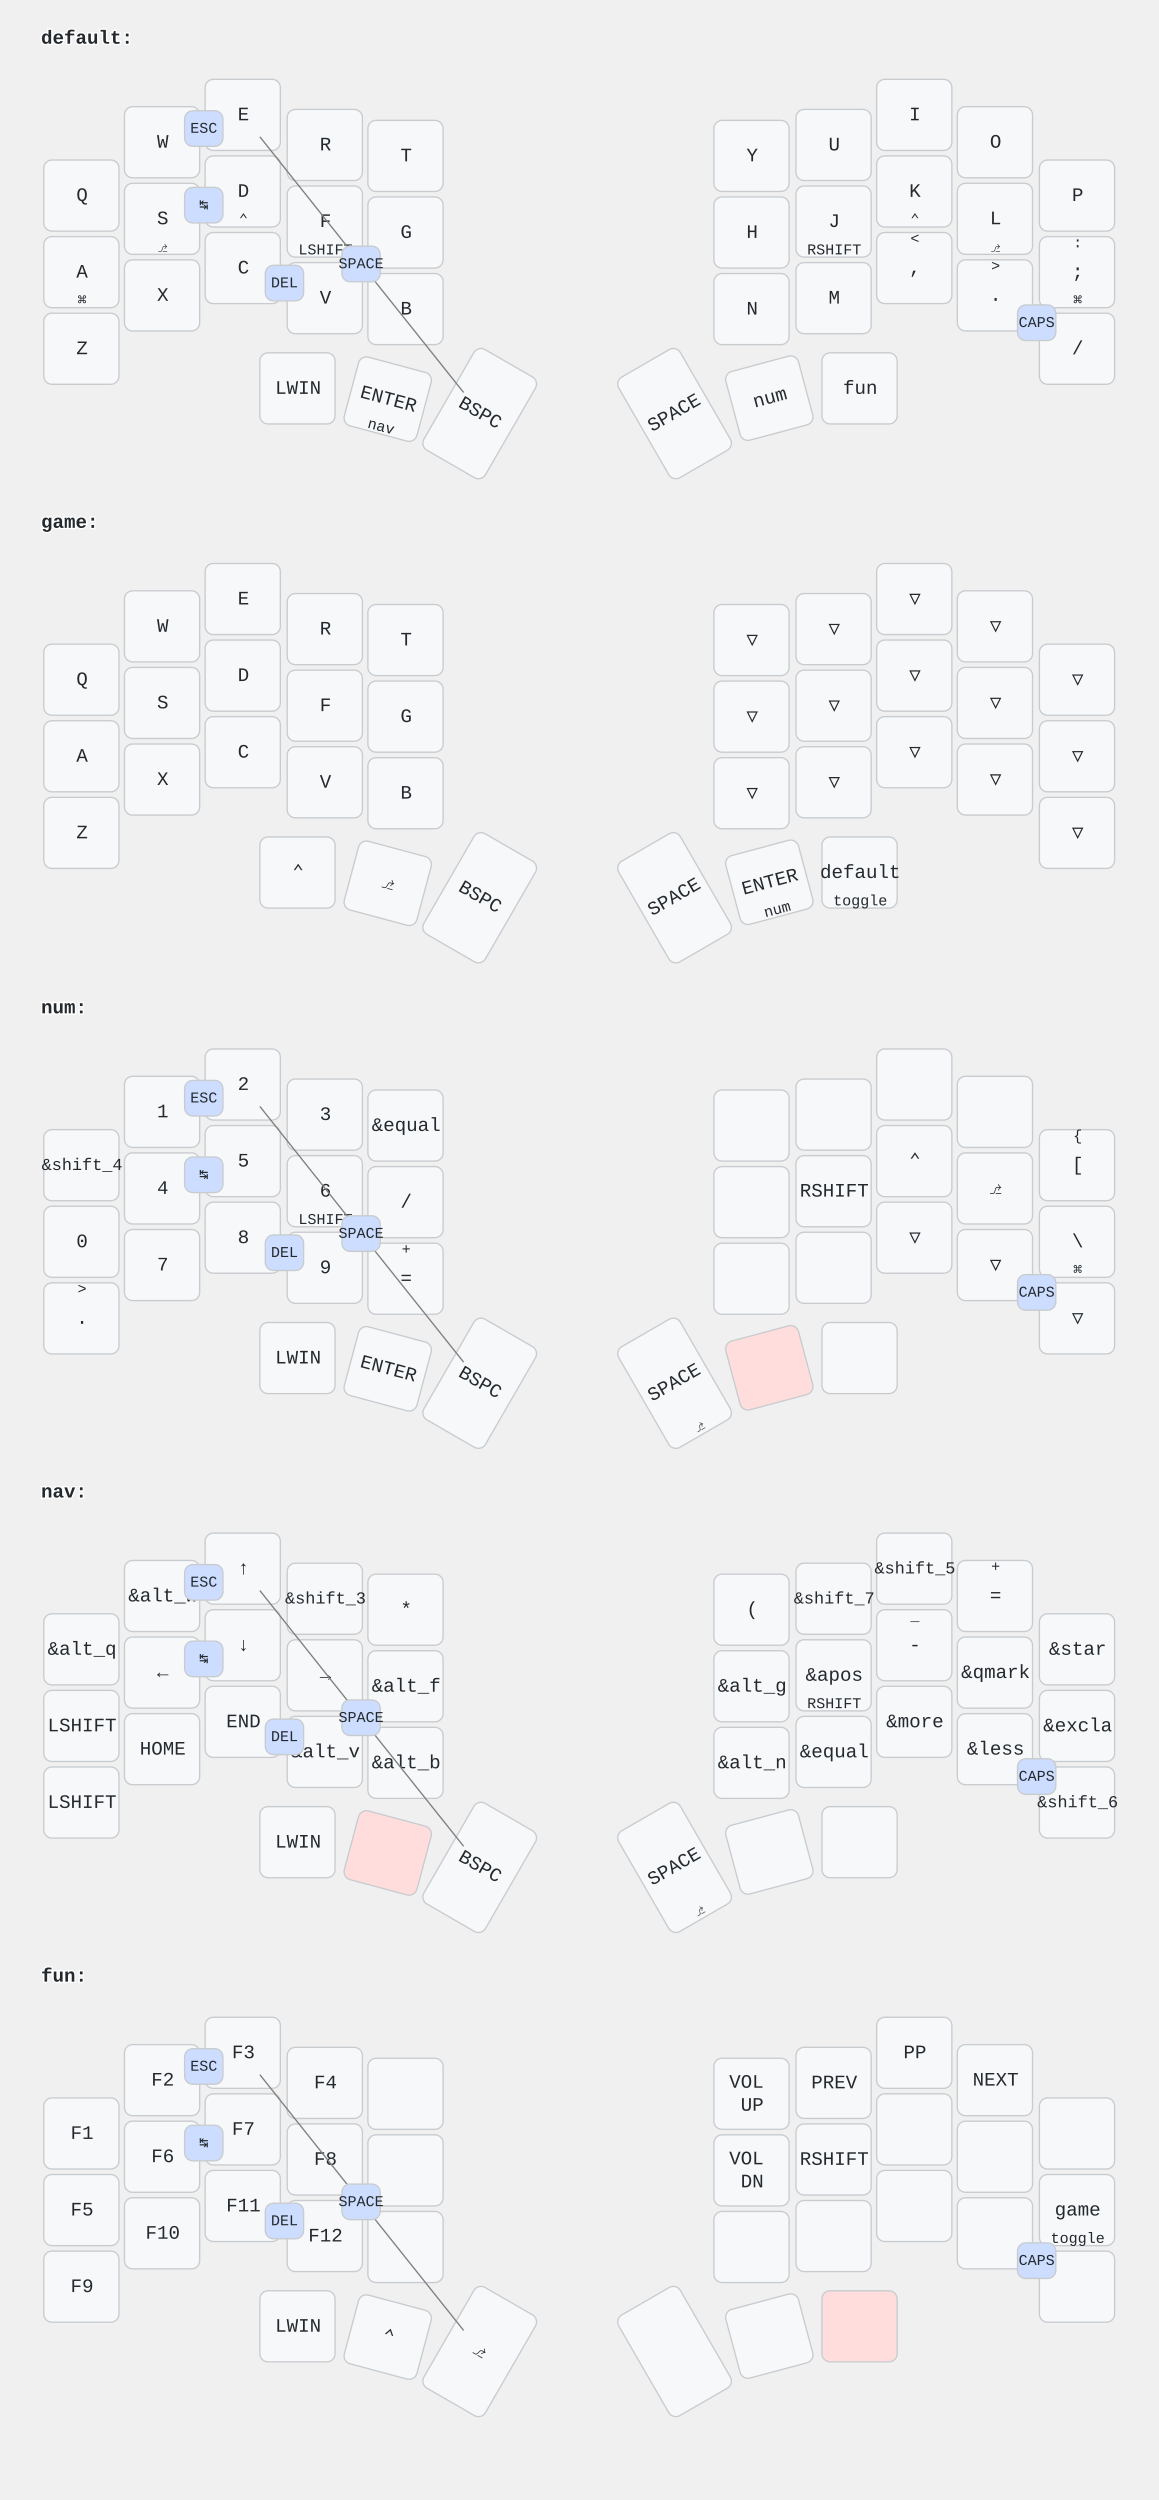
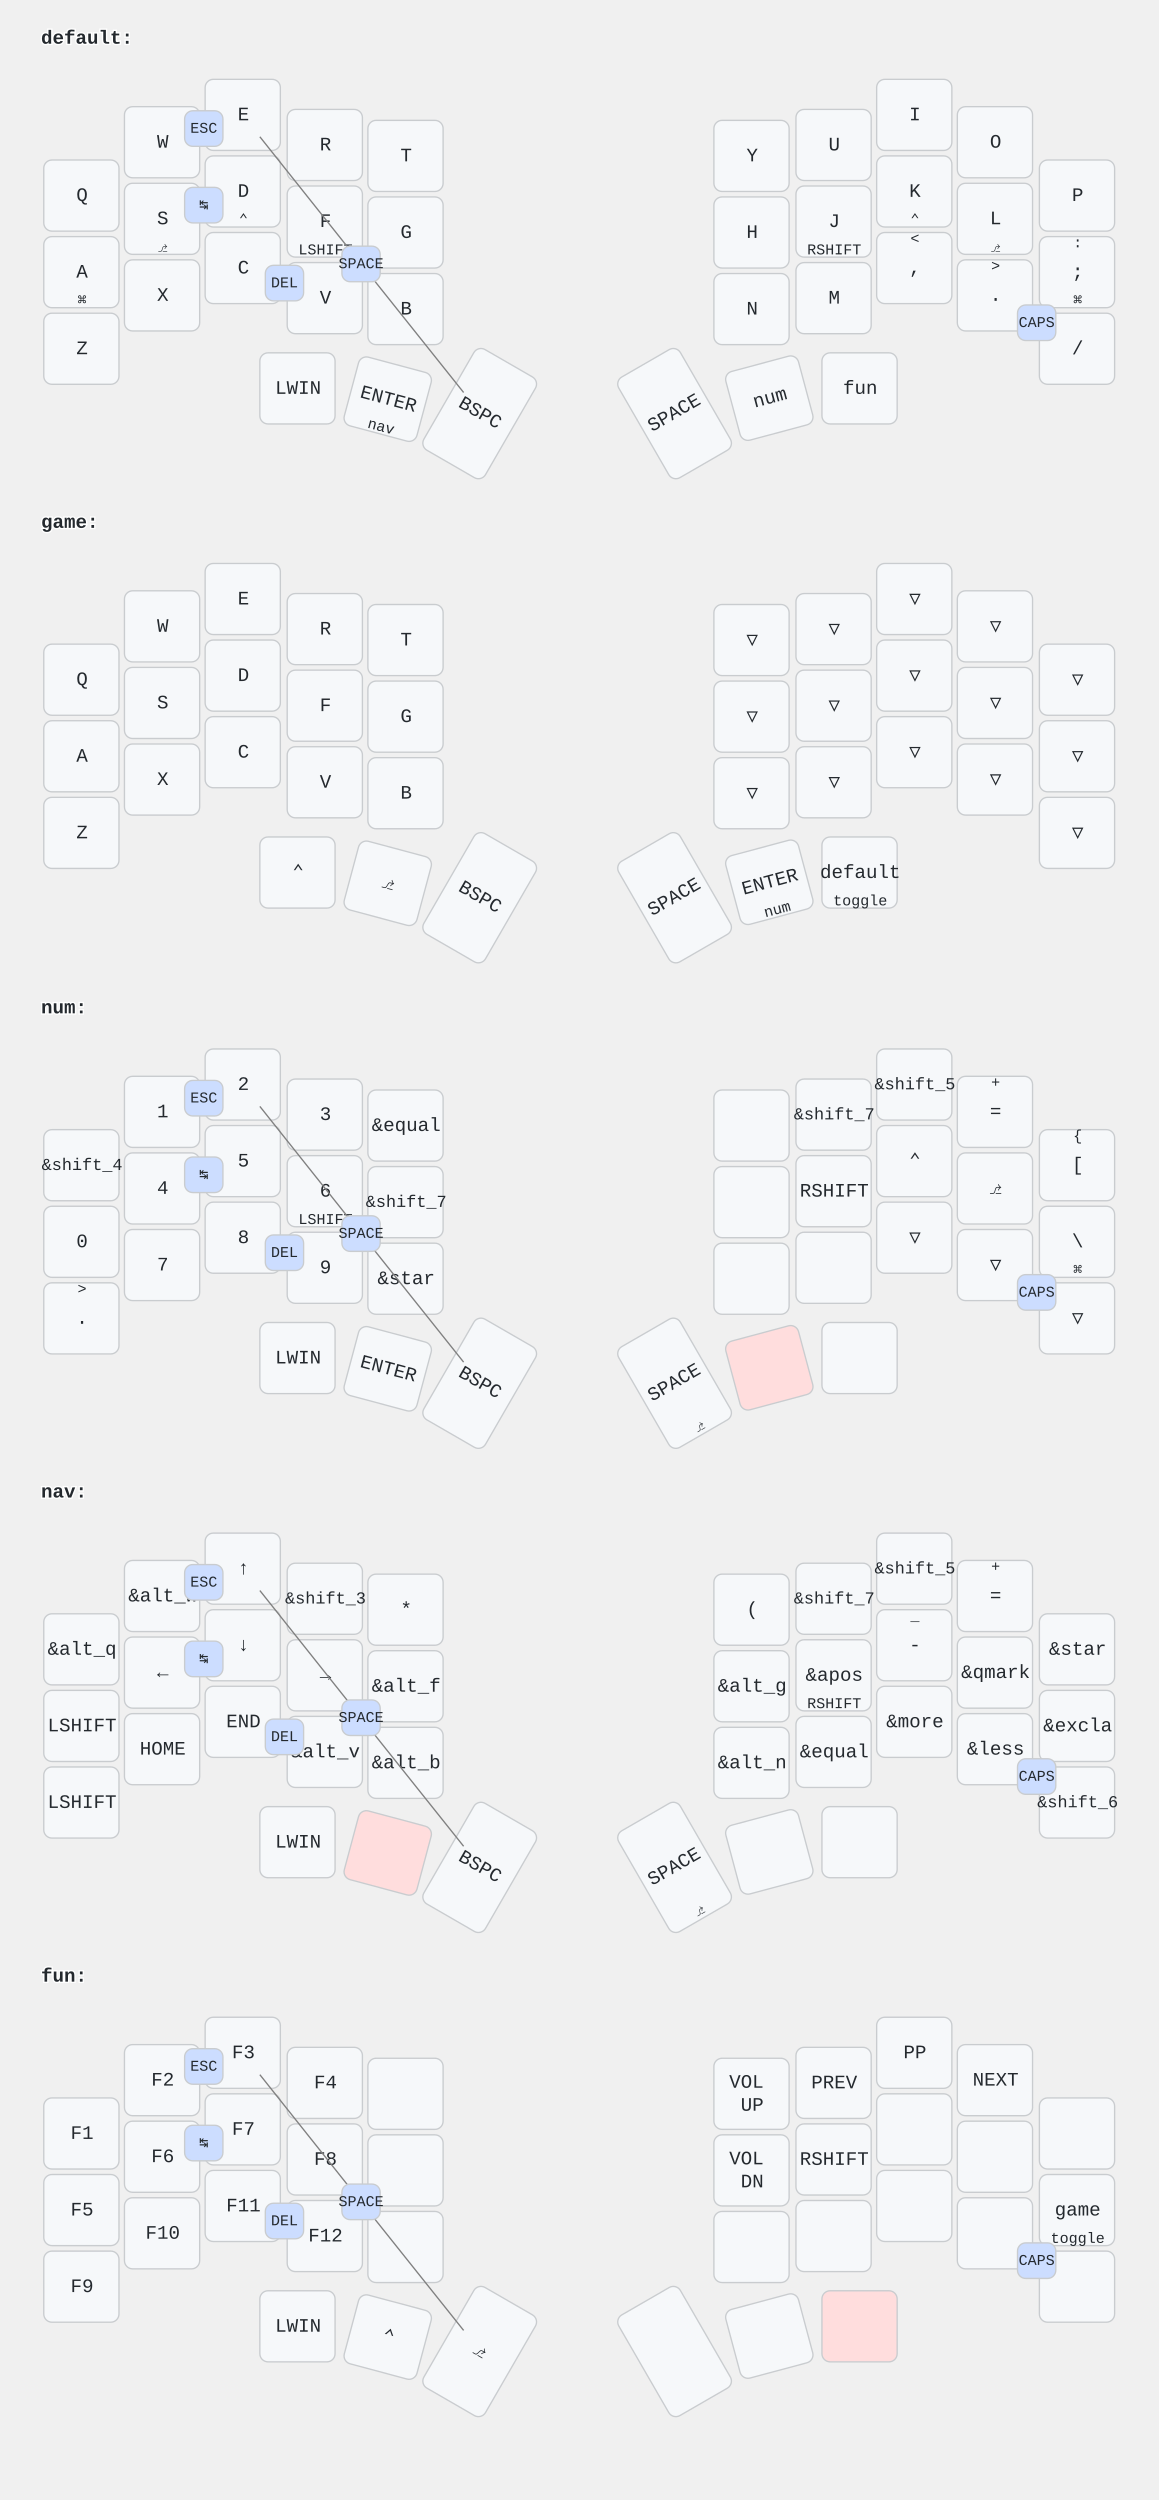
<svg xmlns="http://www.w3.org/2000/svg" width="847" height="1828" viewBox="0 0 847 1828" class="keymap">
  <style>/* font and background color specifications */
svg {
    font-family: SFMono-Regular,Consolas,Liberation Mono,Menlo,monospace;
    font-size: 14px;
    font-kerning: normal;
    text-rendering: optimizeLegibility;
    fill: #24292e;
}

/* default key styling */
rect {
    fill: #f6f8fa;
    stroke: #c9cccf;
    stroke-width: 1;
}

/* color accent for combo boxes */
rect.combo {
    fill: #cdf;
}

/* color accent for held keys */
rect.held, rect.combo.held {
    fill: #fdd;
}

/* color accent for ghost (optional) keys */
rect.ghost, rect.combo.ghost {
    fill: #ddd;
}

text {
    text-anchor: middle;
    dominant-baseline: middle;
}

/* styling for layer labels */
text.label {
    font-weight: bold;
    text-anchor: start;
    stroke: white;
    stroke-width: 2;
    paint-order: stroke;
}

/* styling for combo tap, and key hold/shifted label text */
text.combo, text.hold, text.shifted {
    font-size: 11px;
}

text.hold {
    text-anchor: middle;
    dominant-baseline: auto;
}

text.shifted {
    text-anchor: middle;
    dominant-baseline: hanging;
}

/* styling for hold/shifted label text in combo box */
text.combo.hold, text.combo.shifted {
    font-size: 8px;
}

/* styling for combo dendrons */
path {
    stroke-width: 1;
    stroke: gray;
    fill: none;
}
</style>
  <g transform="translate(30, 0)" class="layer-default">
    <text x="0" y="28" class="label" id="default">default:</text>
    <g transform="translate(0, 56)">
      <g transform="translate(30, 87)" class="key keypos-0">
        <rect rx="6" ry="6" x="-28" y="-26" width="55" height="52" class="key" />
        <text x="0" y="0" class="key tap">Q</text>
      </g>
      <g transform="translate(89, 48)" class="key keypos-1">
        <rect rx="6" ry="6" x="-28" y="-26" width="55" height="52" class="key" />
        <text x="0" y="0" class="key tap">W</text>
      </g>
      <g transform="translate(148, 28)" class="key keypos-2">
        <rect rx="6" ry="6" x="-28" y="-26" width="55" height="52" class="key" />
        <text x="0" y="0" class="key tap">E</text>
      </g>
      <g transform="translate(208, 50)" class="key keypos-3">
        <rect rx="6" ry="6" x="-28" y="-26" width="55" height="52" class="key" />
        <text x="0" y="0" class="key tap">R</text>
      </g>
      <g transform="translate(267, 58)" class="key keypos-4">
        <rect rx="6" ry="6" x="-28" y="-26" width="55" height="52" class="key" />
        <text x="0" y="0" class="key tap">T</text>
      </g>
      <g transform="translate(520, 58)" class="key keypos-5">
        <rect rx="6" ry="6" x="-28" y="-26" width="55" height="52" class="key" />
        <text x="0" y="0" class="key tap">Y</text>
      </g>
      <g transform="translate(580, 50)" class="key keypos-6">
        <rect rx="6" ry="6" x="-28" y="-26" width="55" height="52" class="key" />
        <text x="0" y="0" class="key tap">U</text>
      </g>
      <g transform="translate(639, 28)" class="key keypos-7">
        <rect rx="6" ry="6" x="-28" y="-26" width="55" height="52" class="key" />
        <text x="0" y="0" class="key tap">I</text>
      </g>
      <g transform="translate(698, 48)" class="key keypos-8">
        <rect rx="6" ry="6" x="-28" y="-26" width="55" height="52" class="key" />
        <text x="0" y="0" class="key tap">O</text>
      </g>
      <g transform="translate(758, 87)" class="key keypos-9">
        <rect rx="6" ry="6" x="-28" y="-26" width="55" height="52" class="key" />
        <text x="0" y="0" class="key tap">P</text>
      </g>
      <g transform="translate(30, 143)" class="key keypos-10">
        <rect rx="6" ry="6" x="-28" y="-26" width="55" height="52" class="key" />
        <text x="0" y="0" class="key tap">A</text>
        <text x="0" y="24" class="key hold">⌘</text>
      </g>
      <g transform="translate(89, 104)" class="key keypos-11">
        <rect rx="6" ry="6" x="-28" y="-26" width="55" height="52" class="key" />
        <text x="0" y="0" class="key tap">S</text>
        <text x="0" y="24" class="key hold">⎇</text>
      </g>
      <g transform="translate(148, 84)" class="key keypos-12">
        <rect rx="6" ry="6" x="-28" y="-26" width="55" height="52" class="key" />
        <text x="0" y="0" class="key tap">D</text>
        <text x="0" y="24" class="key hold">⌃</text>
      </g>
      <g transform="translate(208, 106)" class="key keypos-13">
        <rect rx="6" ry="6" x="-28" y="-26" width="55" height="52" class="key" />
        <text x="0" y="0" class="key tap">F</text>
        <text x="0" y="24" class="key hold">LSHIFT</text>
      </g>
      <g transform="translate(267, 114)" class="key keypos-14">
        <rect rx="6" ry="6" x="-28" y="-26" width="55" height="52" class="key" />
        <text x="0" y="0" class="key tap">G</text>
      </g>
      <g transform="translate(520, 114)" class="key keypos-15">
        <rect rx="6" ry="6" x="-28" y="-26" width="55" height="52" class="key" />
        <text x="0" y="0" class="key tap">H</text>
      </g>
      <g transform="translate(580, 106)" class="key keypos-16">
        <rect rx="6" ry="6" x="-28" y="-26" width="55" height="52" class="key" />
        <text x="0" y="0" class="key tap">J</text>
        <text x="0" y="24" class="key hold">RSHIFT</text>
      </g>
      <g transform="translate(639, 84)" class="key keypos-17">
        <rect rx="6" ry="6" x="-28" y="-26" width="55" height="52" class="key" />
        <text x="0" y="0" class="key tap">K</text>
        <text x="0" y="24" class="key hold">⌃</text>
      </g>
      <g transform="translate(698, 104)" class="key keypos-18">
        <rect rx="6" ry="6" x="-28" y="-26" width="55" height="52" class="key" />
        <text x="0" y="0" class="key tap">L</text>
        <text x="0" y="24" class="key hold">⎇</text>
      </g>
      <g transform="translate(758, 143)" class="key keypos-19">
        <rect rx="6" ry="6" x="-28" y="-26" width="55" height="52" class="key" />
        <text x="0" y="0" class="key tap">;</text>
        <text x="0" y="24" class="key hold">⌘</text>
        <text x="0" y="-24" class="key shifted">:</text>
      </g>
      <g transform="translate(30, 199)" class="key keypos-20">
        <rect rx="6" ry="6" x="-28" y="-26" width="55" height="52" class="key" />
        <text x="0" y="0" class="key tap">Z</text>
      </g>
      <g transform="translate(89, 160)" class="key keypos-21">
        <rect rx="6" ry="6" x="-28" y="-26" width="55" height="52" class="key" />
        <text x="0" y="0" class="key tap">X</text>
      </g>
      <g transform="translate(148, 140)" class="key keypos-22">
        <rect rx="6" ry="6" x="-28" y="-26" width="55" height="52" class="key" />
        <text x="0" y="0" class="key tap">C</text>
      </g>
      <g transform="translate(208, 162)" class="key keypos-23">
        <rect rx="6" ry="6" x="-28" y="-26" width="55" height="52" class="key" />
        <text x="0" y="0" class="key tap">V</text>
      </g>
      <g transform="translate(267, 170)" class="key keypos-24">
        <rect rx="6" ry="6" x="-28" y="-26" width="55" height="52" class="key" />
        <text x="0" y="0" class="key tap">B</text>
      </g>
      <g transform="translate(520, 170)" class="key keypos-25">
        <rect rx="6" ry="6" x="-28" y="-26" width="55" height="52" class="key" />
        <text x="0" y="0" class="key tap">N</text>
      </g>
      <g transform="translate(580, 162)" class="key keypos-26">
        <rect rx="6" ry="6" x="-28" y="-26" width="55" height="52" class="key" />
        <text x="0" y="0" class="key tap">M</text>
      </g>
      <g transform="translate(639, 140)" class="key keypos-27">
        <rect rx="6" ry="6" x="-28" y="-26" width="55" height="52" class="key" />
        <text x="0" y="0" class="key tap">,</text>
        <text x="0" y="-24" class="key shifted">&lt;</text>
      </g>
      <g transform="translate(698, 160)" class="key keypos-28">
        <rect rx="6" ry="6" x="-28" y="-26" width="55" height="52" class="key" />
        <text x="0" y="0" class="key tap">.</text>
        <text x="0" y="-24" class="key shifted">&gt;</text>
      </g>
      <g transform="translate(758, 199)" class="key keypos-29">
        <rect rx="6" ry="6" x="-28" y="-26" width="55" height="52" class="key" />
        <text x="0" y="0" class="key tap">/</text>
      </g>
      <g transform="translate(188, 228)" class="key keypos-30">
        <rect rx="6" ry="6" x="-28" y="-26" width="55" height="52" class="key" />
        <text x="0" y="0" class="key tap">LWIN</text>
      </g>
      <g transform="translate(254, 236) rotate(15.0)" class="key keypos-31">
        <rect rx="6" ry="6" x="-28" y="-26" width="55" height="52" class="key" />
        <text x="0" y="0" class="key tap">ENTER</text>
        <a href="#nav">
          <text x="0" y="24" class="key hold layer-activator">nav</text>
        </a>
      </g>
      <g transform="translate(321, 246) rotate(30.0)" class="key keypos-32">
        <rect rx="6" ry="6" x="-26" y="-42" width="52" height="85" class="key" />
        <text x="0" y="0" class="key tap">BSPC</text>
      </g>
      <g transform="translate(463, 246) rotate(-30.0)" class="key keypos-33">
        <rect rx="6" ry="6" x="-26" y="-42" width="52" height="85" class="key" />
        <text x="0" y="0" class="key tap">SPACE</text>
      </g>
      <g transform="translate(533, 235) rotate(-15.0)" class="key keypos-34">
        <rect rx="6" ry="6" x="-28" y="-26" width="55" height="52" class="key" />
        <a href="#num">
          <text x="0" y="0" class="key tap layer-activator">num</text>
        </a>
      </g>
      <g transform="translate(599, 228)" class="key keypos-35">
        <rect rx="6" ry="6" x="-28" y="-26" width="55" height="52" class="key" />
        <a href="#fun">
          <text x="0" y="0" class="key tap layer-activator">fun</text>
        </a>
      </g>
      <g class="combo combopos-0">
        <rect rx="6" ry="6" x="105" y="25" width="28" height="26" class="combo" />
        <text x="119" y="38" class="combo tap">ESC</text>
      </g>
      <g class="combo combopos-1">
        <rect rx="6" ry="6" x="105" y="81" width="28" height="26" class="combo" />
        <text x="119" y="94" class="combo tap">↹</text>
      </g>
      <g class="combo combopos-2">
        <rect rx="6" ry="6" x="714" y="167" width="28" height="26" class="combo" />
        <text x="728" y="180" class="combo tap">CAPS</text>
      </g>
      <g class="combo combopos-3">
        <rect rx="6" ry="6" x="164" y="138" width="28" height="26" class="combo" />
        <text x="178" y="151" class="combo tap">DEL</text>
      </g>
      <g class="combo combopos-4">
        <path d="M234,137 l-74,-93" class="combo" />
        <path d="M234,137 l75,94" class="combo" />
        <rect rx="6" ry="6" x="220" y="124" width="28" height="26" class="combo" />
        <text x="234" y="137" class="combo tap">SPACE</text>
      </g>
    </g>
  </g>
  <g transform="translate(30, 354)" class="layer-game">
    <text x="0" y="28" class="label" id="game">game:</text>
    <g transform="translate(0, 56)">
      <g transform="translate(30, 87)" class="key keypos-0">
        <rect rx="6" ry="6" x="-28" y="-26" width="55" height="52" class="key" />
        <text x="0" y="0" class="key tap">Q</text>
      </g>
      <g transform="translate(89, 48)" class="key keypos-1">
        <rect rx="6" ry="6" x="-28" y="-26" width="55" height="52" class="key" />
        <text x="0" y="0" class="key tap">W</text>
      </g>
      <g transform="translate(148, 28)" class="key keypos-2">
        <rect rx="6" ry="6" x="-28" y="-26" width="55" height="52" class="key" />
        <text x="0" y="0" class="key tap">E</text>
      </g>
      <g transform="translate(208, 50)" class="key keypos-3">
        <rect rx="6" ry="6" x="-28" y="-26" width="55" height="52" class="key" />
        <text x="0" y="0" class="key tap">R</text>
      </g>
      <g transform="translate(267, 58)" class="key keypos-4">
        <rect rx="6" ry="6" x="-28" y="-26" width="55" height="52" class="key" />
        <text x="0" y="0" class="key tap">T</text>
      </g>
      <g transform="translate(520, 58)" class="key trans keypos-5">
        <rect rx="6" ry="6" x="-28" y="-26" width="55" height="52" class="key trans" />
        <text x="0" y="0" class="key trans tap">▽</text>
      </g>
      <g transform="translate(580, 50)" class="key trans keypos-6">
        <rect rx="6" ry="6" x="-28" y="-26" width="55" height="52" class="key trans" />
        <text x="0" y="0" class="key trans tap">▽</text>
      </g>
      <g transform="translate(639, 28)" class="key trans keypos-7">
        <rect rx="6" ry="6" x="-28" y="-26" width="55" height="52" class="key trans" />
        <text x="0" y="0" class="key trans tap">▽</text>
      </g>
      <g transform="translate(698, 48)" class="key trans keypos-8">
        <rect rx="6" ry="6" x="-28" y="-26" width="55" height="52" class="key trans" />
        <text x="0" y="0" class="key trans tap">▽</text>
      </g>
      <g transform="translate(758, 87)" class="key trans keypos-9">
        <rect rx="6" ry="6" x="-28" y="-26" width="55" height="52" class="key trans" />
        <text x="0" y="0" class="key trans tap">▽</text>
      </g>
      <g transform="translate(30, 143)" class="key keypos-10">
        <rect rx="6" ry="6" x="-28" y="-26" width="55" height="52" class="key" />
        <text x="0" y="0" class="key tap">A</text>
      </g>
      <g transform="translate(89, 104)" class="key keypos-11">
        <rect rx="6" ry="6" x="-28" y="-26" width="55" height="52" class="key" />
        <text x="0" y="0" class="key tap">S</text>
      </g>
      <g transform="translate(148, 84)" class="key keypos-12">
        <rect rx="6" ry="6" x="-28" y="-26" width="55" height="52" class="key" />
        <text x="0" y="0" class="key tap">D</text>
      </g>
      <g transform="translate(208, 106)" class="key keypos-13">
        <rect rx="6" ry="6" x="-28" y="-26" width="55" height="52" class="key" />
        <text x="0" y="0" class="key tap">F</text>
      </g>
      <g transform="translate(267, 114)" class="key keypos-14">
        <rect rx="6" ry="6" x="-28" y="-26" width="55" height="52" class="key" />
        <text x="0" y="0" class="key tap">G</text>
      </g>
      <g transform="translate(520, 114)" class="key trans keypos-15">
        <rect rx="6" ry="6" x="-28" y="-26" width="55" height="52" class="key trans" />
        <text x="0" y="0" class="key trans tap">▽</text>
      </g>
      <g transform="translate(580, 106)" class="key trans keypos-16">
        <rect rx="6" ry="6" x="-28" y="-26" width="55" height="52" class="key trans" />
        <text x="0" y="0" class="key trans tap">▽</text>
      </g>
      <g transform="translate(639, 84)" class="key trans keypos-17">
        <rect rx="6" ry="6" x="-28" y="-26" width="55" height="52" class="key trans" />
        <text x="0" y="0" class="key trans tap">▽</text>
      </g>
      <g transform="translate(698, 104)" class="key trans keypos-18">
        <rect rx="6" ry="6" x="-28" y="-26" width="55" height="52" class="key trans" />
        <text x="0" y="0" class="key trans tap">▽</text>
      </g>
      <g transform="translate(758, 143)" class="key trans keypos-19">
        <rect rx="6" ry="6" x="-28" y="-26" width="55" height="52" class="key trans" />
        <text x="0" y="0" class="key trans tap">▽</text>
      </g>
      <g transform="translate(30, 199)" class="key keypos-20">
        <rect rx="6" ry="6" x="-28" y="-26" width="55" height="52" class="key" />
        <text x="0" y="0" class="key tap">Z</text>
      </g>
      <g transform="translate(89, 160)" class="key keypos-21">
        <rect rx="6" ry="6" x="-28" y="-26" width="55" height="52" class="key" />
        <text x="0" y="0" class="key tap">X</text>
      </g>
      <g transform="translate(148, 140)" class="key keypos-22">
        <rect rx="6" ry="6" x="-28" y="-26" width="55" height="52" class="key" />
        <text x="0" y="0" class="key tap">C</text>
      </g>
      <g transform="translate(208, 162)" class="key keypos-23">
        <rect rx="6" ry="6" x="-28" y="-26" width="55" height="52" class="key" />
        <text x="0" y="0" class="key tap">V</text>
      </g>
      <g transform="translate(267, 170)" class="key keypos-24">
        <rect rx="6" ry="6" x="-28" y="-26" width="55" height="52" class="key" />
        <text x="0" y="0" class="key tap">B</text>
      </g>
      <g transform="translate(520, 170)" class="key trans keypos-25">
        <rect rx="6" ry="6" x="-28" y="-26" width="55" height="52" class="key trans" />
        <text x="0" y="0" class="key trans tap">▽</text>
      </g>
      <g transform="translate(580, 162)" class="key trans keypos-26">
        <rect rx="6" ry="6" x="-28" y="-26" width="55" height="52" class="key trans" />
        <text x="0" y="0" class="key trans tap">▽</text>
      </g>
      <g transform="translate(639, 140)" class="key trans keypos-27">
        <rect rx="6" ry="6" x="-28" y="-26" width="55" height="52" class="key trans" />
        <text x="0" y="0" class="key trans tap">▽</text>
      </g>
      <g transform="translate(698, 160)" class="key trans keypos-28">
        <rect rx="6" ry="6" x="-28" y="-26" width="55" height="52" class="key trans" />
        <text x="0" y="0" class="key trans tap">▽</text>
      </g>
      <g transform="translate(758, 199)" class="key trans keypos-29">
        <rect rx="6" ry="6" x="-28" y="-26" width="55" height="52" class="key trans" />
        <text x="0" y="0" class="key trans tap">▽</text>
      </g>
      <g transform="translate(188, 228)" class="key keypos-30">
        <rect rx="6" ry="6" x="-28" y="-26" width="55" height="52" class="key" />
        <text x="0" y="0" class="key tap">⌃</text>
      </g>
      <g transform="translate(254, 236) rotate(15.0)" class="key keypos-31">
        <rect rx="6" ry="6" x="-28" y="-26" width="55" height="52" class="key" />
        <text x="0" y="0" class="key tap">⎇</text>
      </g>
      <g transform="translate(321, 246) rotate(30.0)" class="key keypos-32">
        <rect rx="6" ry="6" x="-26" y="-42" width="52" height="85" class="key" />
        <text x="0" y="0" class="key tap">BSPC</text>
      </g>
      <g transform="translate(463, 246) rotate(-30.0)" class="key keypos-33">
        <rect rx="6" ry="6" x="-26" y="-42" width="52" height="85" class="key" />
        <text x="0" y="0" class="key tap">SPACE</text>
      </g>
      <g transform="translate(533, 235) rotate(-15.0)" class="key keypos-34">
        <rect rx="6" ry="6" x="-28" y="-26" width="55" height="52" class="key" />
        <text x="0" y="0" class="key tap">ENTER</text>
        <a href="#num">
          <text x="0" y="24" class="key hold layer-activator">num</text>
        </a>
      </g>
      <g transform="translate(599, 228)" class="key keypos-35">
        <rect rx="6" ry="6" x="-28" y="-26" width="55" height="52" class="key" />
        <a href="#default">
          <text x="0" y="0" class="key tap layer-activator">default</text>
        </a>
        <text x="0" y="24" class="key hold">toggle</text>
      </g>
    </g>
  </g>
  <g transform="translate(30, 709)" class="layer-num">
    <text x="0" y="28" class="label" id="num">num:</text>
    <g transform="translate(0, 56)">
      <g transform="translate(30, 87)" class="key keypos-0">
        <rect rx="6" ry="6" x="-28" y="-26" width="55" height="52" class="key" />
        <text x="0" y="0" class="key tap">
          <tspan style="font-size: 88%">&amp;shift_4</tspan>
        </text>
      </g>
      <g transform="translate(89, 48)" class="key keypos-1">
        <rect rx="6" ry="6" x="-28" y="-26" width="55" height="52" class="key" />
        <text x="0" y="0" class="key tap">1</text>
      </g>
      <g transform="translate(148, 28)" class="key keypos-2">
        <rect rx="6" ry="6" x="-28" y="-26" width="55" height="52" class="key" />
        <text x="0" y="0" class="key tap">2</text>
      </g>
      <g transform="translate(208, 50)" class="key keypos-3">
        <rect rx="6" ry="6" x="-28" y="-26" width="55" height="52" class="key" />
        <text x="0" y="0" class="key tap">3</text>
      </g>
      <g transform="translate(267, 58)" class="key keypos-4">
        <rect rx="6" ry="6" x="-28" y="-26" width="55" height="52" class="key" />
        <text x="0" y="0" class="key tap">&amp;equal</text>
      </g>
      <g transform="translate(520, 58)" class="key keypos-5">
        <rect rx="6" ry="6" x="-28" y="-26" width="55" height="52" class="key" />
      </g>
      <g transform="translate(580, 50)" class="key keypos-6">
        <rect rx="6" ry="6" x="-28" y="-26" width="55" height="52" class="key" />
+         <text x="0" y="0" class="key tap">
+           <tspan style="font-size: 88%">&amp;shift_7</tspan>
+         </text>
      </g>
      <g transform="translate(639, 28)" class="key keypos-7">
        <rect rx="6" ry="6" x="-28" y="-26" width="55" height="52" class="key" />
+         <text x="0" y="0" class="key tap">
+           <tspan style="font-size: 88%">&amp;shift_5</tspan>
+         </text>
      </g>
      <g transform="translate(698, 48)" class="key keypos-8">
        <rect rx="6" ry="6" x="-28" y="-26" width="55" height="52" class="key" />
+         <text x="0" y="0" class="key tap">=</text>
+         <text x="0" y="-24" class="key shifted">+</text>
      </g>
      <g transform="translate(758, 87)" class="key keypos-9">
        <rect rx="6" ry="6" x="-28" y="-26" width="55" height="52" class="key" />
        <text x="0" y="0" class="key tap">[</text>
        <text x="0" y="-24" class="key shifted">{</text>
      </g>
      <g transform="translate(30, 143)" class="key keypos-10">
        <rect rx="6" ry="6" x="-28" y="-26" width="55" height="52" class="key" />
        <text x="0" y="0" class="key tap">0</text>
      </g>
      <g transform="translate(89, 104)" class="key keypos-11">
        <rect rx="6" ry="6" x="-28" y="-26" width="55" height="52" class="key" />
        <text x="0" y="0" class="key tap">4</text>
      </g>
      <g transform="translate(148, 84)" class="key keypos-12">
        <rect rx="6" ry="6" x="-28" y="-26" width="55" height="52" class="key" />
        <text x="0" y="0" class="key tap">5</text>
      </g>
      <g transform="translate(208, 106)" class="key keypos-13">
        <rect rx="6" ry="6" x="-28" y="-26" width="55" height="52" class="key" />
        <text x="0" y="0" class="key tap">6</text>
        <text x="0" y="24" class="key hold">LSHIFT</text>
      </g>
      <g transform="translate(267, 114)" class="key keypos-14">
        <rect rx="6" ry="6" x="-28" y="-26" width="55" height="52" class="key" />
-         <text x="0" y="0" class="key tap">/</text>
+         <text x="0" y="0" class="key tap">
+           <tspan style="font-size: 88%">&amp;shift_7</tspan>
+         </text>
      </g>
      <g transform="translate(520, 114)" class="key keypos-15">
        <rect rx="6" ry="6" x="-28" y="-26" width="55" height="52" class="key" />
      </g>
      <g transform="translate(580, 106)" class="key keypos-16">
        <rect rx="6" ry="6" x="-28" y="-26" width="55" height="52" class="key" />
        <text x="0" y="0" class="key tap">RSHIFT</text>
      </g>
      <g transform="translate(639, 84)" class="key keypos-17">
        <rect rx="6" ry="6" x="-28" y="-26" width="55" height="52" class="key" />
        <text x="0" y="0" class="key tap">⌃</text>
      </g>
      <g transform="translate(698, 104)" class="key keypos-18">
        <rect rx="6" ry="6" x="-28" y="-26" width="55" height="52" class="key" />
        <text x="0" y="0" class="key tap">⎇</text>
      </g>
      <g transform="translate(758, 143)" class="key keypos-19">
        <rect rx="6" ry="6" x="-28" y="-26" width="55" height="52" class="key" />
        <text x="0" y="0" class="key tap">\</text>
        <text x="0" y="24" class="key hold">⌘</text>
      </g>
      <g transform="translate(30, 199)" class="key keypos-20">
        <rect rx="6" ry="6" x="-28" y="-26" width="55" height="52" class="key" />
        <text x="0" y="0" class="key tap">.</text>
        <text x="0" y="-24" class="key shifted">&gt;</text>
      </g>
      <g transform="translate(89, 160)" class="key keypos-21">
        <rect rx="6" ry="6" x="-28" y="-26" width="55" height="52" class="key" />
        <text x="0" y="0" class="key tap">7</text>
      </g>
      <g transform="translate(148, 140)" class="key keypos-22">
        <rect rx="6" ry="6" x="-28" y="-26" width="55" height="52" class="key" />
        <text x="0" y="0" class="key tap">8</text>
      </g>
      <g transform="translate(208, 162)" class="key keypos-23">
        <rect rx="6" ry="6" x="-28" y="-26" width="55" height="52" class="key" />
        <text x="0" y="0" class="key tap">9</text>
      </g>
      <g transform="translate(267, 170)" class="key keypos-24">
        <rect rx="6" ry="6" x="-28" y="-26" width="55" height="52" class="key" />
-         <text x="0" y="0" class="key tap">=</text>
-         <text x="0" y="-24" class="key shifted">+</text>
+         <text x="0" y="0" class="key tap">&amp;star</text>
      </g>
      <g transform="translate(520, 170)" class="key keypos-25">
        <rect rx="6" ry="6" x="-28" y="-26" width="55" height="52" class="key" />
      </g>
      <g transform="translate(580, 162)" class="key keypos-26">
        <rect rx="6" ry="6" x="-28" y="-26" width="55" height="52" class="key" />
      </g>
      <g transform="translate(639, 140)" class="key trans keypos-27">
        <rect rx="6" ry="6" x="-28" y="-26" width="55" height="52" class="key trans" />
        <text x="0" y="0" class="key trans tap">▽</text>
      </g>
      <g transform="translate(698, 160)" class="key trans keypos-28">
        <rect rx="6" ry="6" x="-28" y="-26" width="55" height="52" class="key trans" />
        <text x="0" y="0" class="key trans tap">▽</text>
      </g>
      <g transform="translate(758, 199)" class="key trans keypos-29">
        <rect rx="6" ry="6" x="-28" y="-26" width="55" height="52" class="key trans" />
        <text x="0" y="0" class="key trans tap">▽</text>
      </g>
      <g transform="translate(188, 228)" class="key keypos-30">
        <rect rx="6" ry="6" x="-28" y="-26" width="55" height="52" class="key" />
        <text x="0" y="0" class="key tap">LWIN</text>
      </g>
      <g transform="translate(254, 236) rotate(15.0)" class="key keypos-31">
        <rect rx="6" ry="6" x="-28" y="-26" width="55" height="52" class="key" />
        <text x="0" y="0" class="key tap">ENTER</text>
      </g>
      <g transform="translate(321, 246) rotate(30.0)" class="key keypos-32">
        <rect rx="6" ry="6" x="-26" y="-42" width="52" height="85" class="key" />
        <text x="0" y="0" class="key tap">BSPC</text>
      </g>
      <g transform="translate(463, 246) rotate(-30.0)" class="key keypos-33">
        <rect rx="6" ry="6" x="-26" y="-42" width="52" height="85" class="key" />
        <text x="0" y="0" class="key tap">SPACE</text>
        <text x="0" y="40" class="key hold">⎇</text>
      </g>
      <g transform="translate(533, 235) rotate(-15.0)" class="key held keypos-34">
        <rect rx="6" ry="6" x="-28" y="-26" width="55" height="52" class="key held" />
      </g>
      <g transform="translate(599, 228)" class="key keypos-35">
        <rect rx="6" ry="6" x="-28" y="-26" width="55" height="52" class="key" />
      </g>
      <g class="combo combopos-0">
        <rect rx="6" ry="6" x="105" y="25" width="28" height="26" class="combo" />
        <text x="119" y="38" class="combo tap">ESC</text>
      </g>
      <g class="combo combopos-1">
        <rect rx="6" ry="6" x="105" y="81" width="28" height="26" class="combo" />
        <text x="119" y="94" class="combo tap">↹</text>
      </g>
      <g class="combo combopos-2">
        <rect rx="6" ry="6" x="714" y="167" width="28" height="26" class="combo" />
        <text x="728" y="180" class="combo tap">CAPS</text>
      </g>
      <g class="combo combopos-3">
        <rect rx="6" ry="6" x="164" y="138" width="28" height="26" class="combo" />
        <text x="178" y="151" class="combo tap">DEL</text>
      </g>
      <g class="combo combopos-4">
        <path d="M234,137 l-74,-93" class="combo" />
        <path d="M234,137 l75,94" class="combo" />
        <rect rx="6" ry="6" x="220" y="124" width="28" height="26" class="combo" />
        <text x="234" y="137" class="combo tap">SPACE</text>
      </g>
    </g>
  </g>
  <g transform="translate(30, 1063)" class="layer-nav">
    <text x="0" y="28" class="label" id="nav">nav:</text>
    <g transform="translate(0, 56)">
      <g transform="translate(30, 87)" class="key keypos-0">
        <rect rx="6" ry="6" x="-28" y="-26" width="55" height="52" class="key" />
        <text x="0" y="0" class="key tap">&amp;alt_q</text>
      </g>
      <g transform="translate(89, 48)" class="key keypos-1">
        <rect rx="6" ry="6" x="-28" y="-26" width="55" height="52" class="key" />
        <text x="0" y="0" class="key tap">&amp;alt_w</text>
      </g>
      <g transform="translate(148, 28)" class="key keypos-2">
        <rect rx="6" ry="6" x="-28" y="-26" width="55" height="52" class="key" />
        <text x="0" y="0" class="key tap">↑</text>
      </g>
      <g transform="translate(208, 50)" class="key keypos-3">
        <rect rx="6" ry="6" x="-28" y="-26" width="55" height="52" class="key" />
        <text x="0" y="0" class="key tap">
          <tspan style="font-size: 88%">&amp;shift_3</tspan>
        </text>
      </g>
      <g transform="translate(267, 58)" class="key keypos-4">
        <rect rx="6" ry="6" x="-28" y="-26" width="55" height="52" class="key" />
        <text x="0" y="0" class="key tap">*</text>
      </g>
      <g transform="translate(520, 58)" class="key keypos-5">
        <rect rx="6" ry="6" x="-28" y="-26" width="55" height="52" class="key" />
        <text x="0" y="0" class="key tap">(</text>
      </g>
      <g transform="translate(580, 50)" class="key keypos-6">
        <rect rx="6" ry="6" x="-28" y="-26" width="55" height="52" class="key" />
        <text x="0" y="0" class="key tap">
          <tspan style="font-size: 88%">&amp;shift_7</tspan>
        </text>
      </g>
      <g transform="translate(639, 28)" class="key keypos-7">
        <rect rx="6" ry="6" x="-28" y="-26" width="55" height="52" class="key" />
        <text x="0" y="0" class="key tap">
          <tspan style="font-size: 88%">&amp;shift_5</tspan>
        </text>
      </g>
      <g transform="translate(698, 48)" class="key keypos-8">
        <rect rx="6" ry="6" x="-28" y="-26" width="55" height="52" class="key" />
        <text x="0" y="0" class="key tap">=</text>
        <text x="0" y="-24" class="key shifted">+</text>
      </g>
      <g transform="translate(758, 87)" class="key keypos-9">
        <rect rx="6" ry="6" x="-28" y="-26" width="55" height="52" class="key" />
        <text x="0" y="0" class="key tap">&amp;star</text>
      </g>
      <g transform="translate(30, 143)" class="key keypos-10">
        <rect rx="6" ry="6" x="-28" y="-26" width="55" height="52" class="key" />
        <text x="0" y="0" class="key tap">LSHIFT</text>
      </g>
      <g transform="translate(89, 104)" class="key keypos-11">
        <rect rx="6" ry="6" x="-28" y="-26" width="55" height="52" class="key" />
        <text x="0" y="0" class="key tap">←</text>
      </g>
      <g transform="translate(148, 84)" class="key keypos-12">
        <rect rx="6" ry="6" x="-28" y="-26" width="55" height="52" class="key" />
        <text x="0" y="0" class="key tap">↓</text>
      </g>
      <g transform="translate(208, 106)" class="key keypos-13">
        <rect rx="6" ry="6" x="-28" y="-26" width="55" height="52" class="key" />
        <text x="0" y="0" class="key tap">→</text>
      </g>
      <g transform="translate(267, 114)" class="key keypos-14">
        <rect rx="6" ry="6" x="-28" y="-26" width="55" height="52" class="key" />
        <text x="0" y="0" class="key tap">&amp;alt_f</text>
      </g>
      <g transform="translate(520, 114)" class="key keypos-15">
        <rect rx="6" ry="6" x="-28" y="-26" width="55" height="52" class="key" />
        <text x="0" y="0" class="key tap">&amp;alt_g</text>
      </g>
      <g transform="translate(580, 106)" class="key keypos-16">
        <rect rx="6" ry="6" x="-28" y="-26" width="55" height="52" class="key" />
        <text x="0" y="0" class="key tap">&amp;apos</text>
        <text x="0" y="24" class="key hold">RSHIFT</text>
      </g>
      <g transform="translate(639, 84)" class="key keypos-17">
        <rect rx="6" ry="6" x="-28" y="-26" width="55" height="52" class="key" />
        <text x="0" y="0" class="key tap">-</text>
        <text x="0" y="-24" class="key shifted">_</text>
      </g>
      <g transform="translate(698, 104)" class="key keypos-18">
        <rect rx="6" ry="6" x="-28" y="-26" width="55" height="52" class="key" />
        <text x="0" y="0" class="key tap">&amp;qmark</text>
      </g>
      <g transform="translate(758, 143)" class="key keypos-19">
        <rect rx="6" ry="6" x="-28" y="-26" width="55" height="52" class="key" />
        <text x="0" y="0" class="key tap">&amp;excla</text>
      </g>
      <g transform="translate(30, 199)" class="key keypos-20">
        <rect rx="6" ry="6" x="-28" y="-26" width="55" height="52" class="key" />
        <text x="0" y="0" class="key tap">LSHIFT</text>
      </g>
      <g transform="translate(89, 160)" class="key keypos-21">
        <rect rx="6" ry="6" x="-28" y="-26" width="55" height="52" class="key" />
        <text x="0" y="0" class="key tap">HOME</text>
      </g>
      <g transform="translate(148, 140)" class="key keypos-22">
        <rect rx="6" ry="6" x="-28" y="-26" width="55" height="52" class="key" />
        <text x="0" y="0" class="key tap">END</text>
      </g>
      <g transform="translate(208, 162)" class="key keypos-23">
        <rect rx="6" ry="6" x="-28" y="-26" width="55" height="52" class="key" />
        <text x="0" y="0" class="key tap">&amp;alt_v</text>
      </g>
      <g transform="translate(267, 170)" class="key keypos-24">
        <rect rx="6" ry="6" x="-28" y="-26" width="55" height="52" class="key" />
        <text x="0" y="0" class="key tap">&amp;alt_b</text>
      </g>
      <g transform="translate(520, 170)" class="key keypos-25">
        <rect rx="6" ry="6" x="-28" y="-26" width="55" height="52" class="key" />
        <text x="0" y="0" class="key tap">&amp;alt_n</text>
      </g>
      <g transform="translate(580, 162)" class="key keypos-26">
        <rect rx="6" ry="6" x="-28" y="-26" width="55" height="52" class="key" />
        <text x="0" y="0" class="key tap">&amp;equal</text>
      </g>
      <g transform="translate(639, 140)" class="key keypos-27">
        <rect rx="6" ry="6" x="-28" y="-26" width="55" height="52" class="key" />
        <text x="0" y="0" class="key tap">&amp;more</text>
      </g>
      <g transform="translate(698, 160)" class="key keypos-28">
        <rect rx="6" ry="6" x="-28" y="-26" width="55" height="52" class="key" />
        <text x="0" y="0" class="key tap">&amp;less</text>
      </g>
      <g transform="translate(758, 199)" class="key keypos-29">
        <rect rx="6" ry="6" x="-28" y="-26" width="55" height="52" class="key" />
        <text x="0" y="0" class="key tap">
          <tspan style="font-size: 88%">&amp;shift_6</tspan>
        </text>
      </g>
      <g transform="translate(188, 228)" class="key keypos-30">
        <rect rx="6" ry="6" x="-28" y="-26" width="55" height="52" class="key" />
        <text x="0" y="0" class="key tap">LWIN</text>
      </g>
      <g transform="translate(254, 236) rotate(15.0)" class="key held keypos-31">
        <rect rx="6" ry="6" x="-28" y="-26" width="55" height="52" class="key held" />
      </g>
      <g transform="translate(321, 246) rotate(30.0)" class="key keypos-32">
        <rect rx="6" ry="6" x="-26" y="-42" width="52" height="85" class="key" />
        <text x="0" y="0" class="key tap">BSPC</text>
      </g>
      <g transform="translate(463, 246) rotate(-30.0)" class="key keypos-33">
        <rect rx="6" ry="6" x="-26" y="-42" width="52" height="85" class="key" />
        <text x="0" y="0" class="key tap">SPACE</text>
        <text x="0" y="40" class="key hold">⎇</text>
      </g>
      <g transform="translate(533, 235) rotate(-15.0)" class="key keypos-34">
        <rect rx="6" ry="6" x="-28" y="-26" width="55" height="52" class="key" />
      </g>
      <g transform="translate(599, 228)" class="key keypos-35">
        <rect rx="6" ry="6" x="-28" y="-26" width="55" height="52" class="key" />
      </g>
      <g class="combo combopos-0">
        <rect rx="6" ry="6" x="105" y="25" width="28" height="26" class="combo" />
        <text x="119" y="38" class="combo tap">ESC</text>
      </g>
      <g class="combo combopos-1">
        <rect rx="6" ry="6" x="105" y="81" width="28" height="26" class="combo" />
        <text x="119" y="94" class="combo tap">↹</text>
      </g>
      <g class="combo combopos-2">
        <rect rx="6" ry="6" x="714" y="167" width="28" height="26" class="combo" />
        <text x="728" y="180" class="combo tap">CAPS</text>
      </g>
      <g class="combo combopos-3">
        <rect rx="6" ry="6" x="164" y="138" width="28" height="26" class="combo" />
        <text x="178" y="151" class="combo tap">DEL</text>
      </g>
      <g class="combo combopos-4">
        <path d="M234,137 l-74,-93" class="combo" />
        <path d="M234,137 l75,94" class="combo" />
        <rect rx="6" ry="6" x="220" y="124" width="28" height="26" class="combo" />
        <text x="234" y="137" class="combo tap">SPACE</text>
      </g>
    </g>
  </g>
  <g transform="translate(30, 1417)" class="layer-fun">
    <text x="0" y="28" class="label" id="fun">fun:</text>
    <g transform="translate(0, 56)">
      <g transform="translate(30, 87)" class="key keypos-0">
        <rect rx="6" ry="6" x="-28" y="-26" width="55" height="52" class="key" />
        <text x="0" y="0" class="key tap">F1</text>
      </g>
      <g transform="translate(89, 48)" class="key keypos-1">
        <rect rx="6" ry="6" x="-28" y="-26" width="55" height="52" class="key" />
        <text x="0" y="0" class="key tap">F2</text>
      </g>
      <g transform="translate(148, 28)" class="key keypos-2">
        <rect rx="6" ry="6" x="-28" y="-26" width="55" height="52" class="key" />
        <text x="0" y="0" class="key tap">F3</text>
      </g>
      <g transform="translate(208, 50)" class="key keypos-3">
        <rect rx="6" ry="6" x="-28" y="-26" width="55" height="52" class="key" />
        <text x="0" y="0" class="key tap">F4</text>
      </g>
      <g transform="translate(267, 58)" class="key keypos-4">
        <rect rx="6" ry="6" x="-28" y="-26" width="55" height="52" class="key" />
      </g>
      <g transform="translate(520, 58)" class="key keypos-5">
        <rect rx="6" ry="6" x="-28" y="-26" width="55" height="52" class="key" />
        <text x="0" y="0" class="key tap">
          <tspan x="0" dy="-0.6em">VOL</tspan>
          <tspan x="0" dy="1.2em">UP</tspan>
        </text>
      </g>
      <g transform="translate(580, 50)" class="key keypos-6">
        <rect rx="6" ry="6" x="-28" y="-26" width="55" height="52" class="key" />
        <text x="0" y="0" class="key tap">PREV</text>
      </g>
      <g transform="translate(639, 28)" class="key keypos-7">
        <rect rx="6" ry="6" x="-28" y="-26" width="55" height="52" class="key" />
        <text x="0" y="0" class="key tap">PP</text>
      </g>
      <g transform="translate(698, 48)" class="key keypos-8">
        <rect rx="6" ry="6" x="-28" y="-26" width="55" height="52" class="key" />
        <text x="0" y="0" class="key tap">NEXT</text>
      </g>
      <g transform="translate(758, 87)" class="key keypos-9">
        <rect rx="6" ry="6" x="-28" y="-26" width="55" height="52" class="key" />
      </g>
      <g transform="translate(30, 143)" class="key keypos-10">
        <rect rx="6" ry="6" x="-28" y="-26" width="55" height="52" class="key" />
        <text x="0" y="0" class="key tap">F5</text>
      </g>
      <g transform="translate(89, 104)" class="key keypos-11">
        <rect rx="6" ry="6" x="-28" y="-26" width="55" height="52" class="key" />
        <text x="0" y="0" class="key tap">F6</text>
      </g>
      <g transform="translate(148, 84)" class="key keypos-12">
        <rect rx="6" ry="6" x="-28" y="-26" width="55" height="52" class="key" />
        <text x="0" y="0" class="key tap">F7</text>
      </g>
      <g transform="translate(208, 106)" class="key keypos-13">
        <rect rx="6" ry="6" x="-28" y="-26" width="55" height="52" class="key" />
        <text x="0" y="0" class="key tap">F8</text>
      </g>
      <g transform="translate(267, 114)" class="key keypos-14">
        <rect rx="6" ry="6" x="-28" y="-26" width="55" height="52" class="key" />
      </g>
      <g transform="translate(520, 114)" class="key keypos-15">
        <rect rx="6" ry="6" x="-28" y="-26" width="55" height="52" class="key" />
        <text x="0" y="0" class="key tap">
          <tspan x="0" dy="-0.6em">VOL</tspan>
          <tspan x="0" dy="1.2em">DN</tspan>
        </text>
      </g>
      <g transform="translate(580, 106)" class="key keypos-16">
        <rect rx="6" ry="6" x="-28" y="-26" width="55" height="52" class="key" />
        <text x="0" y="0" class="key tap">RSHIFT</text>
      </g>
      <g transform="translate(639, 84)" class="key keypos-17">
        <rect rx="6" ry="6" x="-28" y="-26" width="55" height="52" class="key" />
      </g>
      <g transform="translate(698, 104)" class="key keypos-18">
        <rect rx="6" ry="6" x="-28" y="-26" width="55" height="52" class="key" />
      </g>
      <g transform="translate(758, 143)" class="key keypos-19">
        <rect rx="6" ry="6" x="-28" y="-26" width="55" height="52" class="key" />
        <a href="#game">
          <text x="0" y="0" class="key tap layer-activator">game</text>
        </a>
        <text x="0" y="24" class="key hold">toggle</text>
      </g>
      <g transform="translate(30, 199)" class="key keypos-20">
        <rect rx="6" ry="6" x="-28" y="-26" width="55" height="52" class="key" />
        <text x="0" y="0" class="key tap">F9</text>
      </g>
      <g transform="translate(89, 160)" class="key keypos-21">
        <rect rx="6" ry="6" x="-28" y="-26" width="55" height="52" class="key" />
        <text x="0" y="0" class="key tap">F10</text>
      </g>
      <g transform="translate(148, 140)" class="key keypos-22">
        <rect rx="6" ry="6" x="-28" y="-26" width="55" height="52" class="key" />
        <text x="0" y="0" class="key tap">F11</text>
      </g>
      <g transform="translate(208, 162)" class="key keypos-23">
        <rect rx="6" ry="6" x="-28" y="-26" width="55" height="52" class="key" />
        <text x="0" y="0" class="key tap">F12</text>
      </g>
      <g transform="translate(267, 170)" class="key keypos-24">
        <rect rx="6" ry="6" x="-28" y="-26" width="55" height="52" class="key" />
      </g>
      <g transform="translate(520, 170)" class="key keypos-25">
        <rect rx="6" ry="6" x="-28" y="-26" width="55" height="52" class="key" />
      </g>
      <g transform="translate(580, 162)" class="key keypos-26">
        <rect rx="6" ry="6" x="-28" y="-26" width="55" height="52" class="key" />
      </g>
      <g transform="translate(639, 140)" class="key keypos-27">
        <rect rx="6" ry="6" x="-28" y="-26" width="55" height="52" class="key" />
      </g>
      <g transform="translate(698, 160)" class="key keypos-28">
        <rect rx="6" ry="6" x="-28" y="-26" width="55" height="52" class="key" />
      </g>
      <g transform="translate(758, 199)" class="key keypos-29">
        <rect rx="6" ry="6" x="-28" y="-26" width="55" height="52" class="key" />
      </g>
      <g transform="translate(188, 228)" class="key keypos-30">
        <rect rx="6" ry="6" x="-28" y="-26" width="55" height="52" class="key" />
        <text x="0" y="0" class="key tap">LWIN</text>
      </g>
      <g transform="translate(254, 236) rotate(15.0)" class="key keypos-31">
        <rect rx="6" ry="6" x="-28" y="-26" width="55" height="52" class="key" />
        <text x="0" y="0" class="key tap">⌃</text>
      </g>
      <g transform="translate(321, 246) rotate(30.0)" class="key keypos-32">
        <rect rx="6" ry="6" x="-26" y="-42" width="52" height="85" class="key" />
        <text x="0" y="0" class="key tap">⎇</text>
      </g>
      <g transform="translate(463, 246) rotate(-30.0)" class="key keypos-33">
        <rect rx="6" ry="6" x="-26" y="-42" width="52" height="85" class="key" />
      </g>
      <g transform="translate(533, 235) rotate(-15.0)" class="key keypos-34">
        <rect rx="6" ry="6" x="-28" y="-26" width="55" height="52" class="key" />
      </g>
      <g transform="translate(599, 228)" class="key held keypos-35">
        <rect rx="6" ry="6" x="-28" y="-26" width="55" height="52" class="key held" />
      </g>
      <g class="combo combopos-0">
        <rect rx="6" ry="6" x="105" y="25" width="28" height="26" class="combo" />
        <text x="119" y="38" class="combo tap">ESC</text>
      </g>
      <g class="combo combopos-1">
        <rect rx="6" ry="6" x="105" y="81" width="28" height="26" class="combo" />
        <text x="119" y="94" class="combo tap">↹</text>
      </g>
      <g class="combo combopos-2">
        <rect rx="6" ry="6" x="714" y="167" width="28" height="26" class="combo" />
        <text x="728" y="180" class="combo tap">CAPS</text>
      </g>
      <g class="combo combopos-3">
        <rect rx="6" ry="6" x="164" y="138" width="28" height="26" class="combo" />
        <text x="178" y="151" class="combo tap">DEL</text>
      </g>
      <g class="combo combopos-4">
        <path d="M234,137 l-74,-93" class="combo" />
        <path d="M234,137 l75,94" class="combo" />
        <rect rx="6" ry="6" x="220" y="124" width="28" height="26" class="combo" />
        <text x="234" y="137" class="combo tap">SPACE</text>
      </g>
    </g>
  </g>
</svg>
